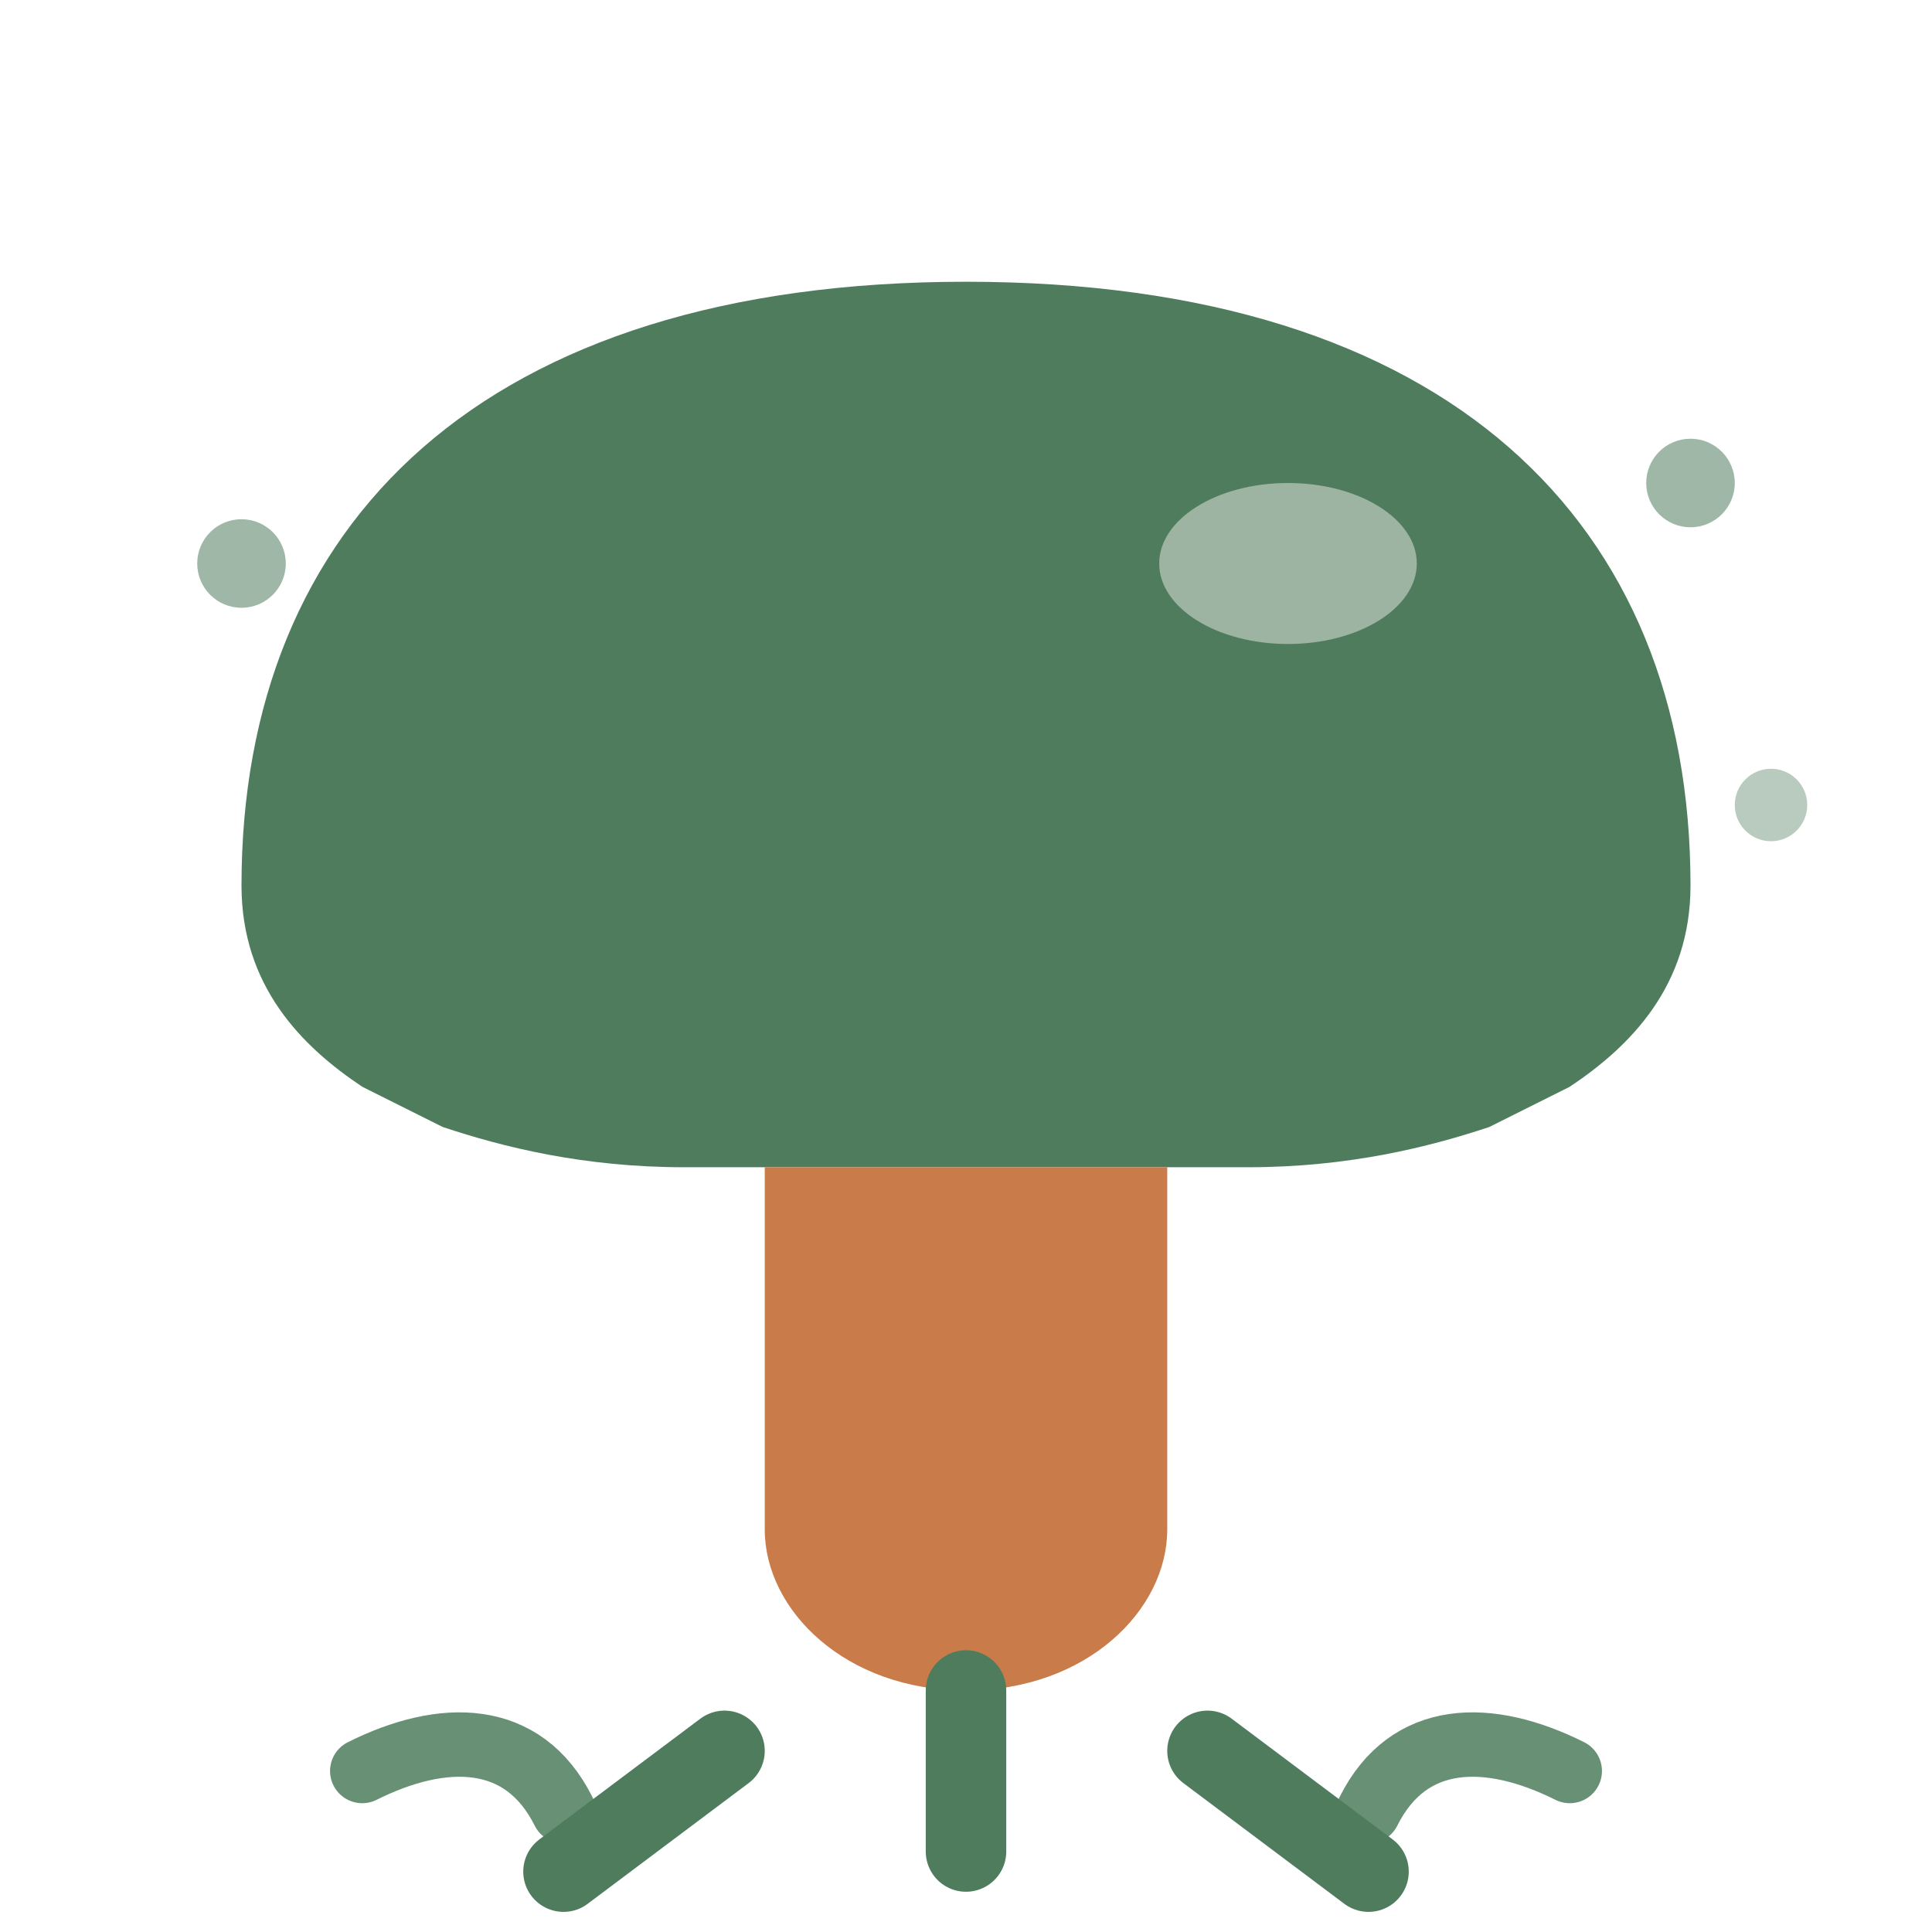
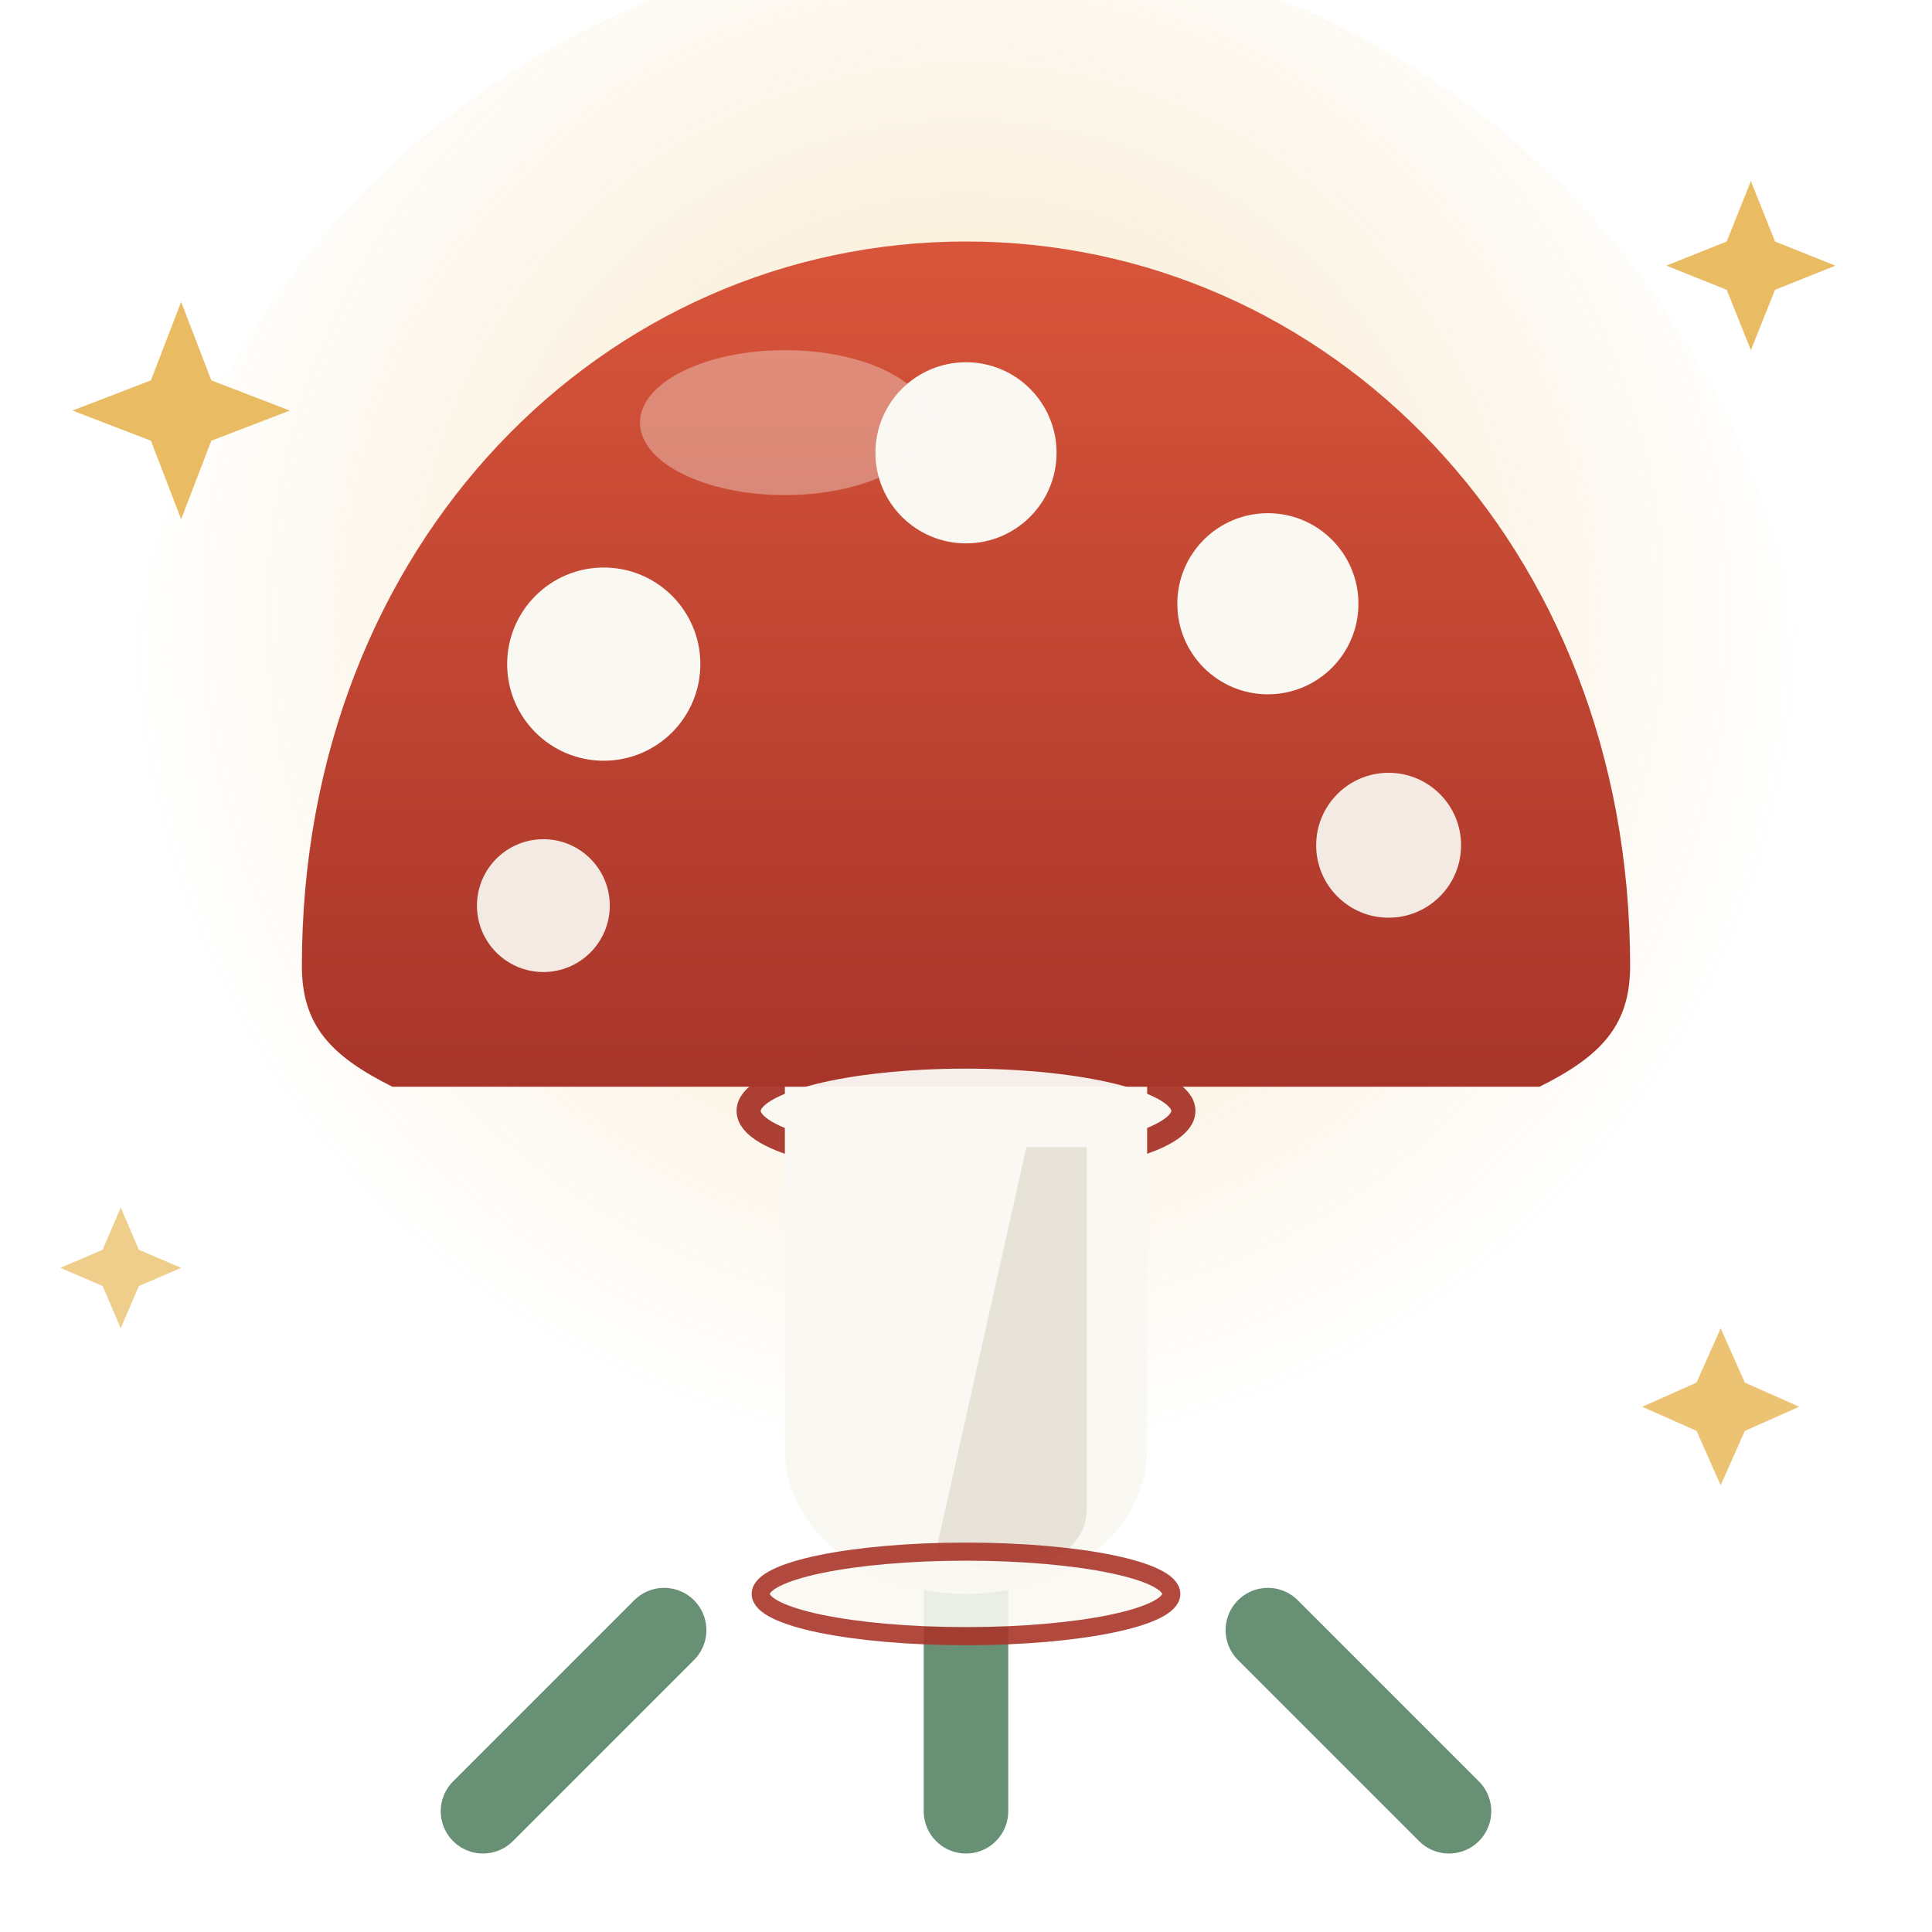
- <svg xmlns="http://www.w3.org/2000/svg" viewBox="0 0 48 48" role="img" aria-label="Мир грибов">
-   <path d="M6 22 C6 13 12 7 24 7 C36 7 42 13 42 22 C42 24.5 40.5 26 39 27 L37 28 C35.5 28.5 33.5 29 31 29 L17 29 C14.5 29 12.5 28.5 11 28 L9 27 C7.5 26 6 24.5 6 22 Z" fill="#4E7C5C" />
-   <path d="M19 29 L19 38 C19 40 21 42 24 42 C27 42 29 40 29 38 L29 29 Z" fill="#C97B4A" />
-   <path d="M24 42 L24 46" stroke="#4E7C5C" stroke-width="2" stroke-linecap="round" fill="none" />
-   <path d="M18 43.5 L14 46.5" stroke="#4E7C5C" stroke-width="2" stroke-linecap="round" fill="none" />
-   <path d="M30 43.5 L34 46.5" stroke="#4E7C5C" stroke-width="2" stroke-linecap="round" fill="none" />
-   <path d="M14 45 C13 43 11 43 9 44" stroke="#4E7C5C" stroke-width="1.6" stroke-linecap="round" fill="none" opacity="0.85" />
-   <path d="M34 45 C35 43 37 43 39 44" stroke="#4E7C5C" stroke-width="1.6" stroke-linecap="round" fill="none" opacity="0.85" />
-   <ellipse cx="32" cy="14" rx="3.2" ry="2" fill="#FAF8F3" opacity="0.45" />
-   <circle cx="6" cy="14" r="1.1" fill="#4E7C5C" opacity="0.55" />
-   <circle cx="42" cy="12" r="1.1" fill="#4E7C5C" opacity="0.55" />
-   <circle cx="44" cy="20" r="0.9" fill="#4E7C5C" opacity="0.4" />
+ <svg xmlns="http://www.w3.org/2000/svg" viewBox="0 0 32 32" role="img" aria-label="Мир грибов">
+   <defs>
+     <radialGradient id="halo" cx="50%" cy="40%" r="50%">
+       <stop offset="0%" stop-color="#E8B85A" stop-opacity="0.35" />
+       <stop offset="100%" stop-color="#E8B85A" stop-opacity="0" />
+     </radialGradient>
+     <linearGradient id="cap" x1="0" y1="0" x2="0" y2="1">
+       <stop offset="0%" stop-color="#D8553A" />
+       <stop offset="100%" stop-color="#A8352A" />
+     </linearGradient>
+   </defs>
+   <circle cx="16" cy="13" r="14" fill="url(#halo)" />
+   <g stroke="#4E7C5C" stroke-width="1.4" stroke-linecap="round" fill="none" opacity="0.85">
+     <path d="M16 26 L16 30" />
+     <path d="M11 27 L8 30" />
+     <path d="M21 27 L24 30" />
+   </g>
+   <path d="M5 16 C5 9 10 4 16 4 C22 4 27 9 27 16 C27 17 26.5 17.5 25.5 18 L6.5 18 C5.5 17.5 5 17 5 16 Z" fill="url(#cap)" />
+   <g fill="#FAF8F3">
+     <circle cx="10" cy="11" r="1.6" />
+     <circle cx="16" cy="7.5" r="1.5" />
+     <circle cx="21" cy="10" r="1.5" />
+     <circle cx="9" cy="15" r="1.1" opacity="0.92" />
+     <circle cx="23" cy="14" r="1.2" opacity="0.92" />
+   </g>
+   <ellipse cx="13" cy="7" rx="2.4" ry="1.2" fill="#FAF8F3" opacity="0.35" />
+   <ellipse cx="16" cy="18.4" rx="3.6" ry="0.9" fill="#FAF8F3" stroke="#A8352A" stroke-width="0.4" opacity="0.95" />
+   <path d="M13 18 L13 24 C13 25.4 14.4 26.4 16 26.4 C17.6 26.4 19 25.4 19 24 L19 18 Z" fill="#FAF8F3" />
+   <path d="M18 19 L18 25 C18 25.6 17.4 26 16.6 26 C16.2 26 15.8 25.9 15.5 25.7 L17 19 Z" fill="#D9D2C2" opacity="0.55" />
+   <ellipse cx="16" cy="26.4" rx="3.4" ry="0.7" fill="#FAF8F3" stroke="#A8352A" stroke-width="0.3" opacity="0.9" />
+   <g fill="#E8B85A">
+     <path d="M3 5 L3.5 6.3 L4.8 6.8 L3.5 7.3 L3 8.6 L2.5 7.3 L1.2 6.8 L2.5 6.3 Z" opacity="0.95" />
+     <path d="M29 3 L29.4 4 L30.4 4.4 L29.4 4.8 L29 5.8 L28.6 4.8 L27.6 4.4 L28.6 4 Z" opacity="0.95" />
+     <path d="M28.5 22 L28.9 22.9 L29.8 23.3 L28.9 23.7 L28.5 24.6 L28.1 23.7 L27.2 23.3 L28.1 22.9 Z" opacity="0.85" />
+     <path d="M2 20 L2.3 20.7 L3 21 L2.3 21.3 L2 22 L1.7 21.3 L1 21 L1.7 20.7 Z" opacity="0.7" />
+   </g>
</svg>
